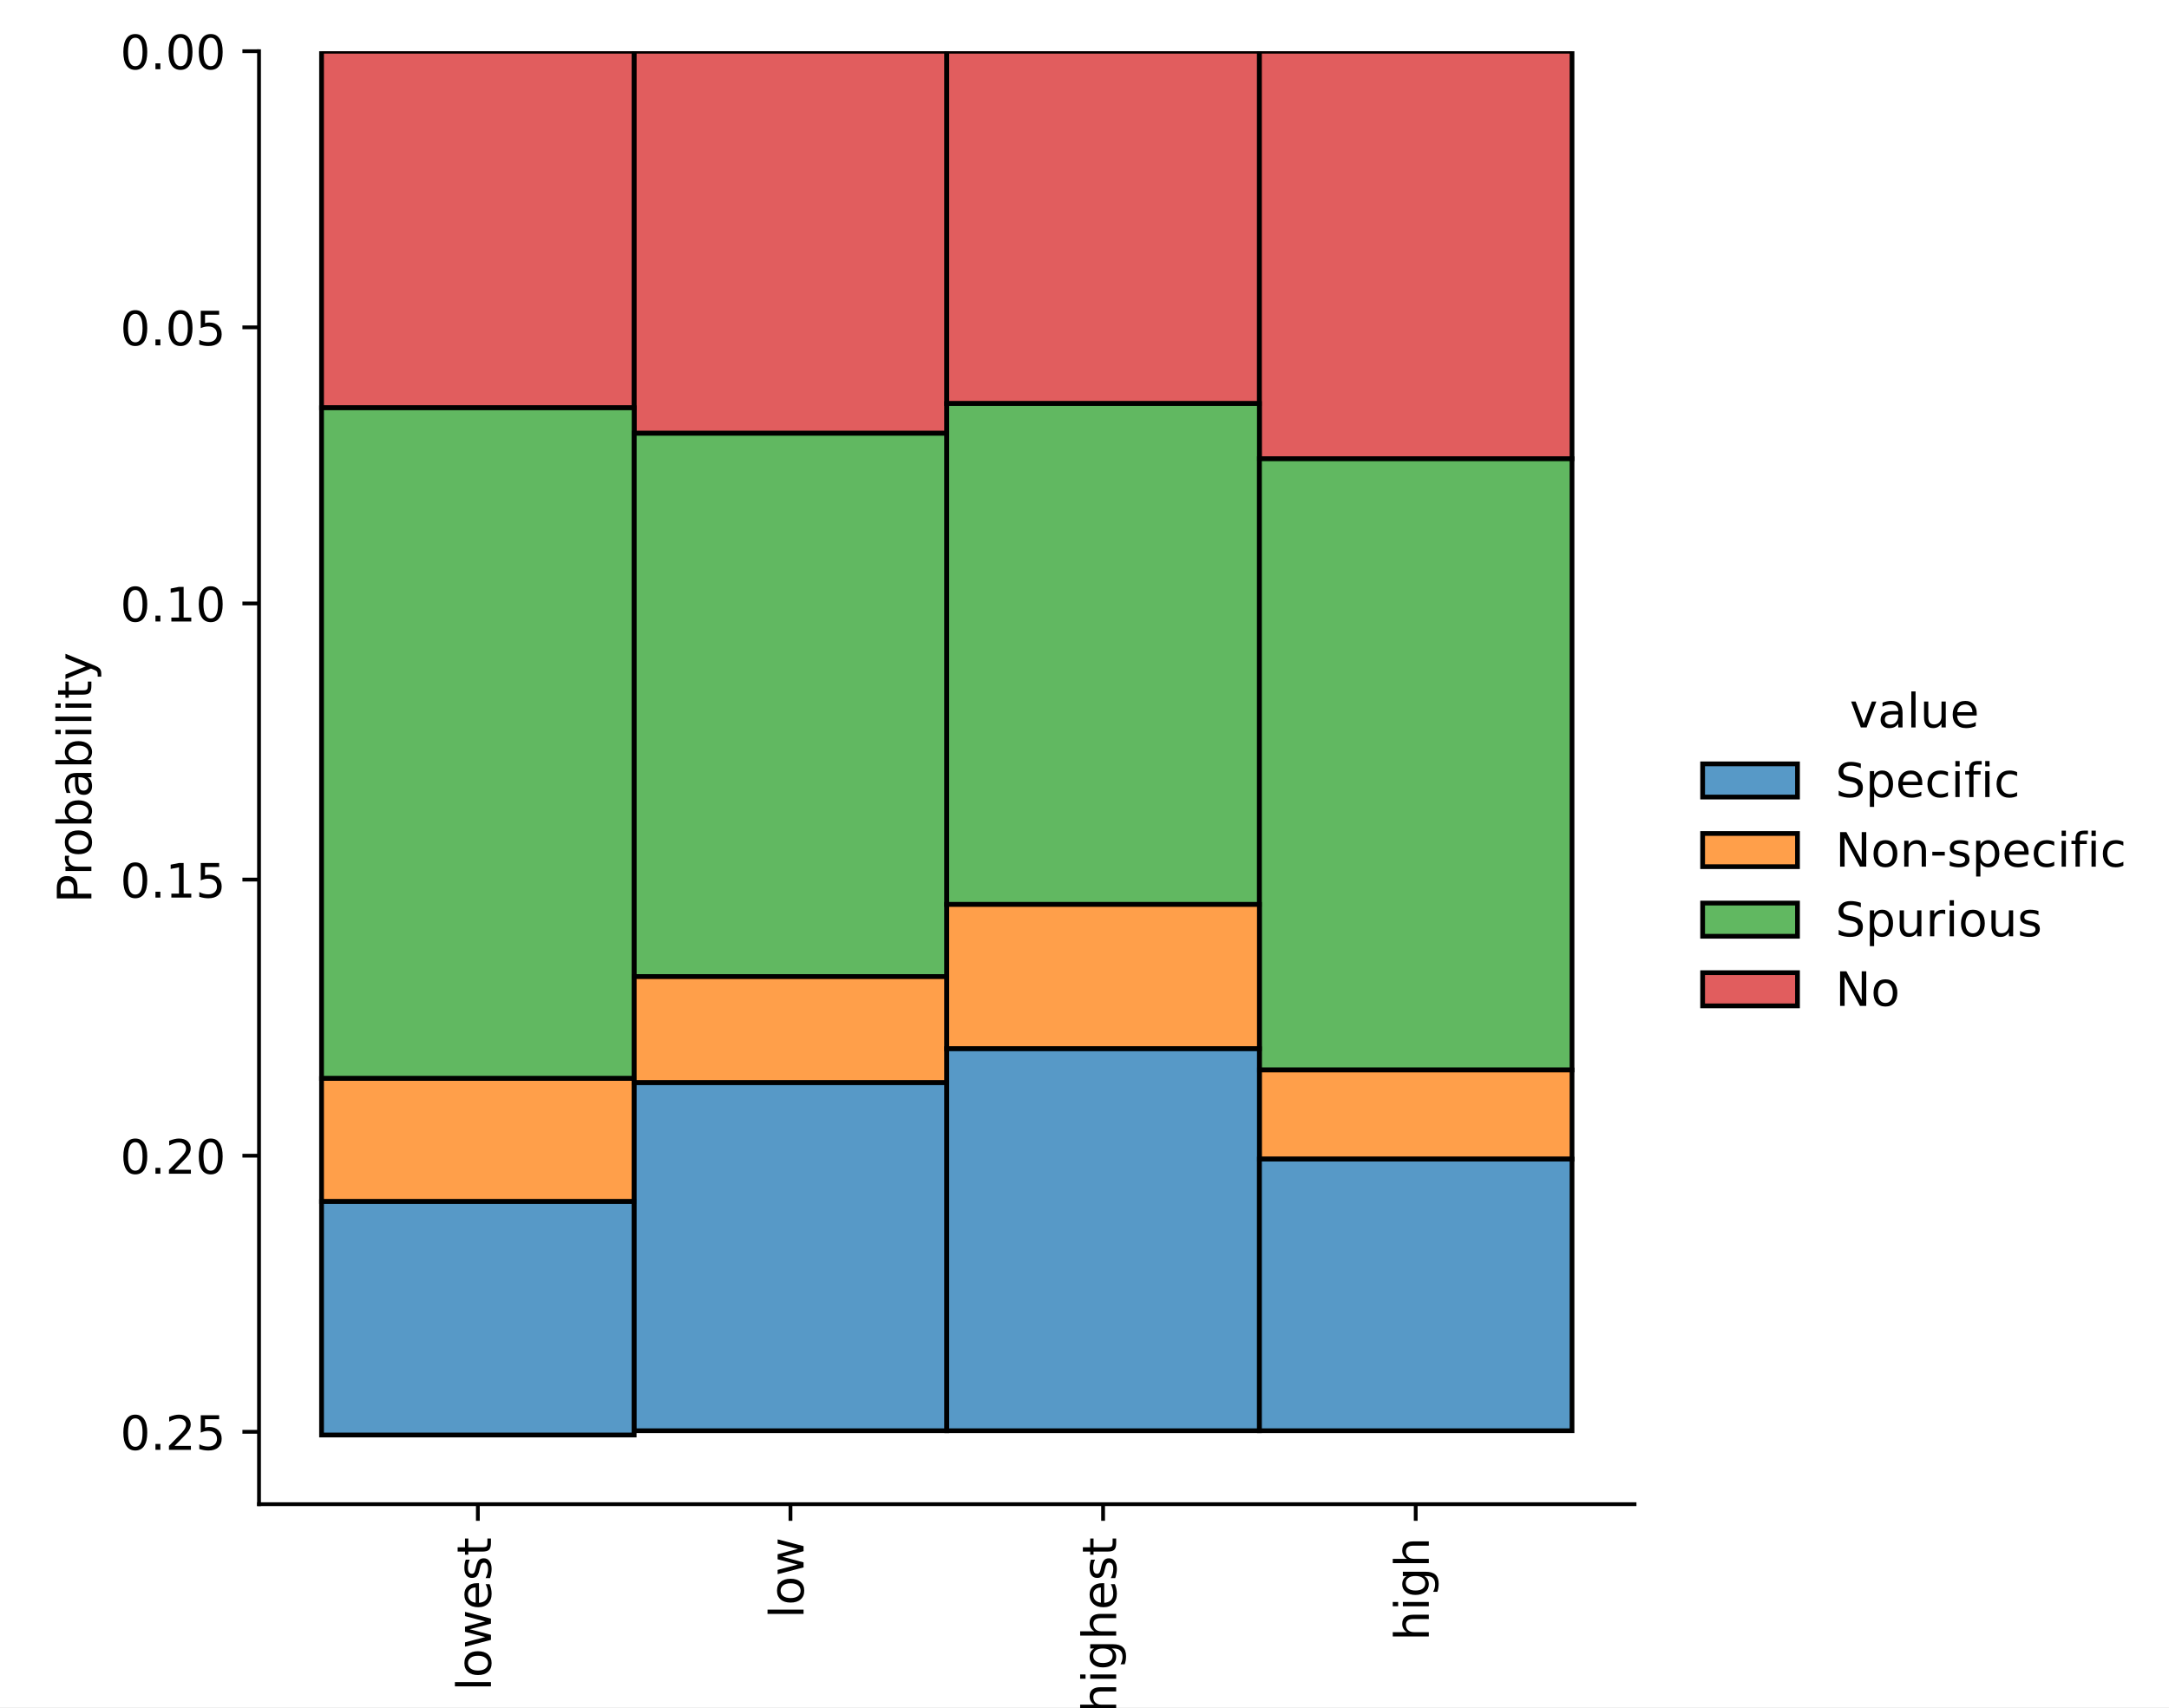
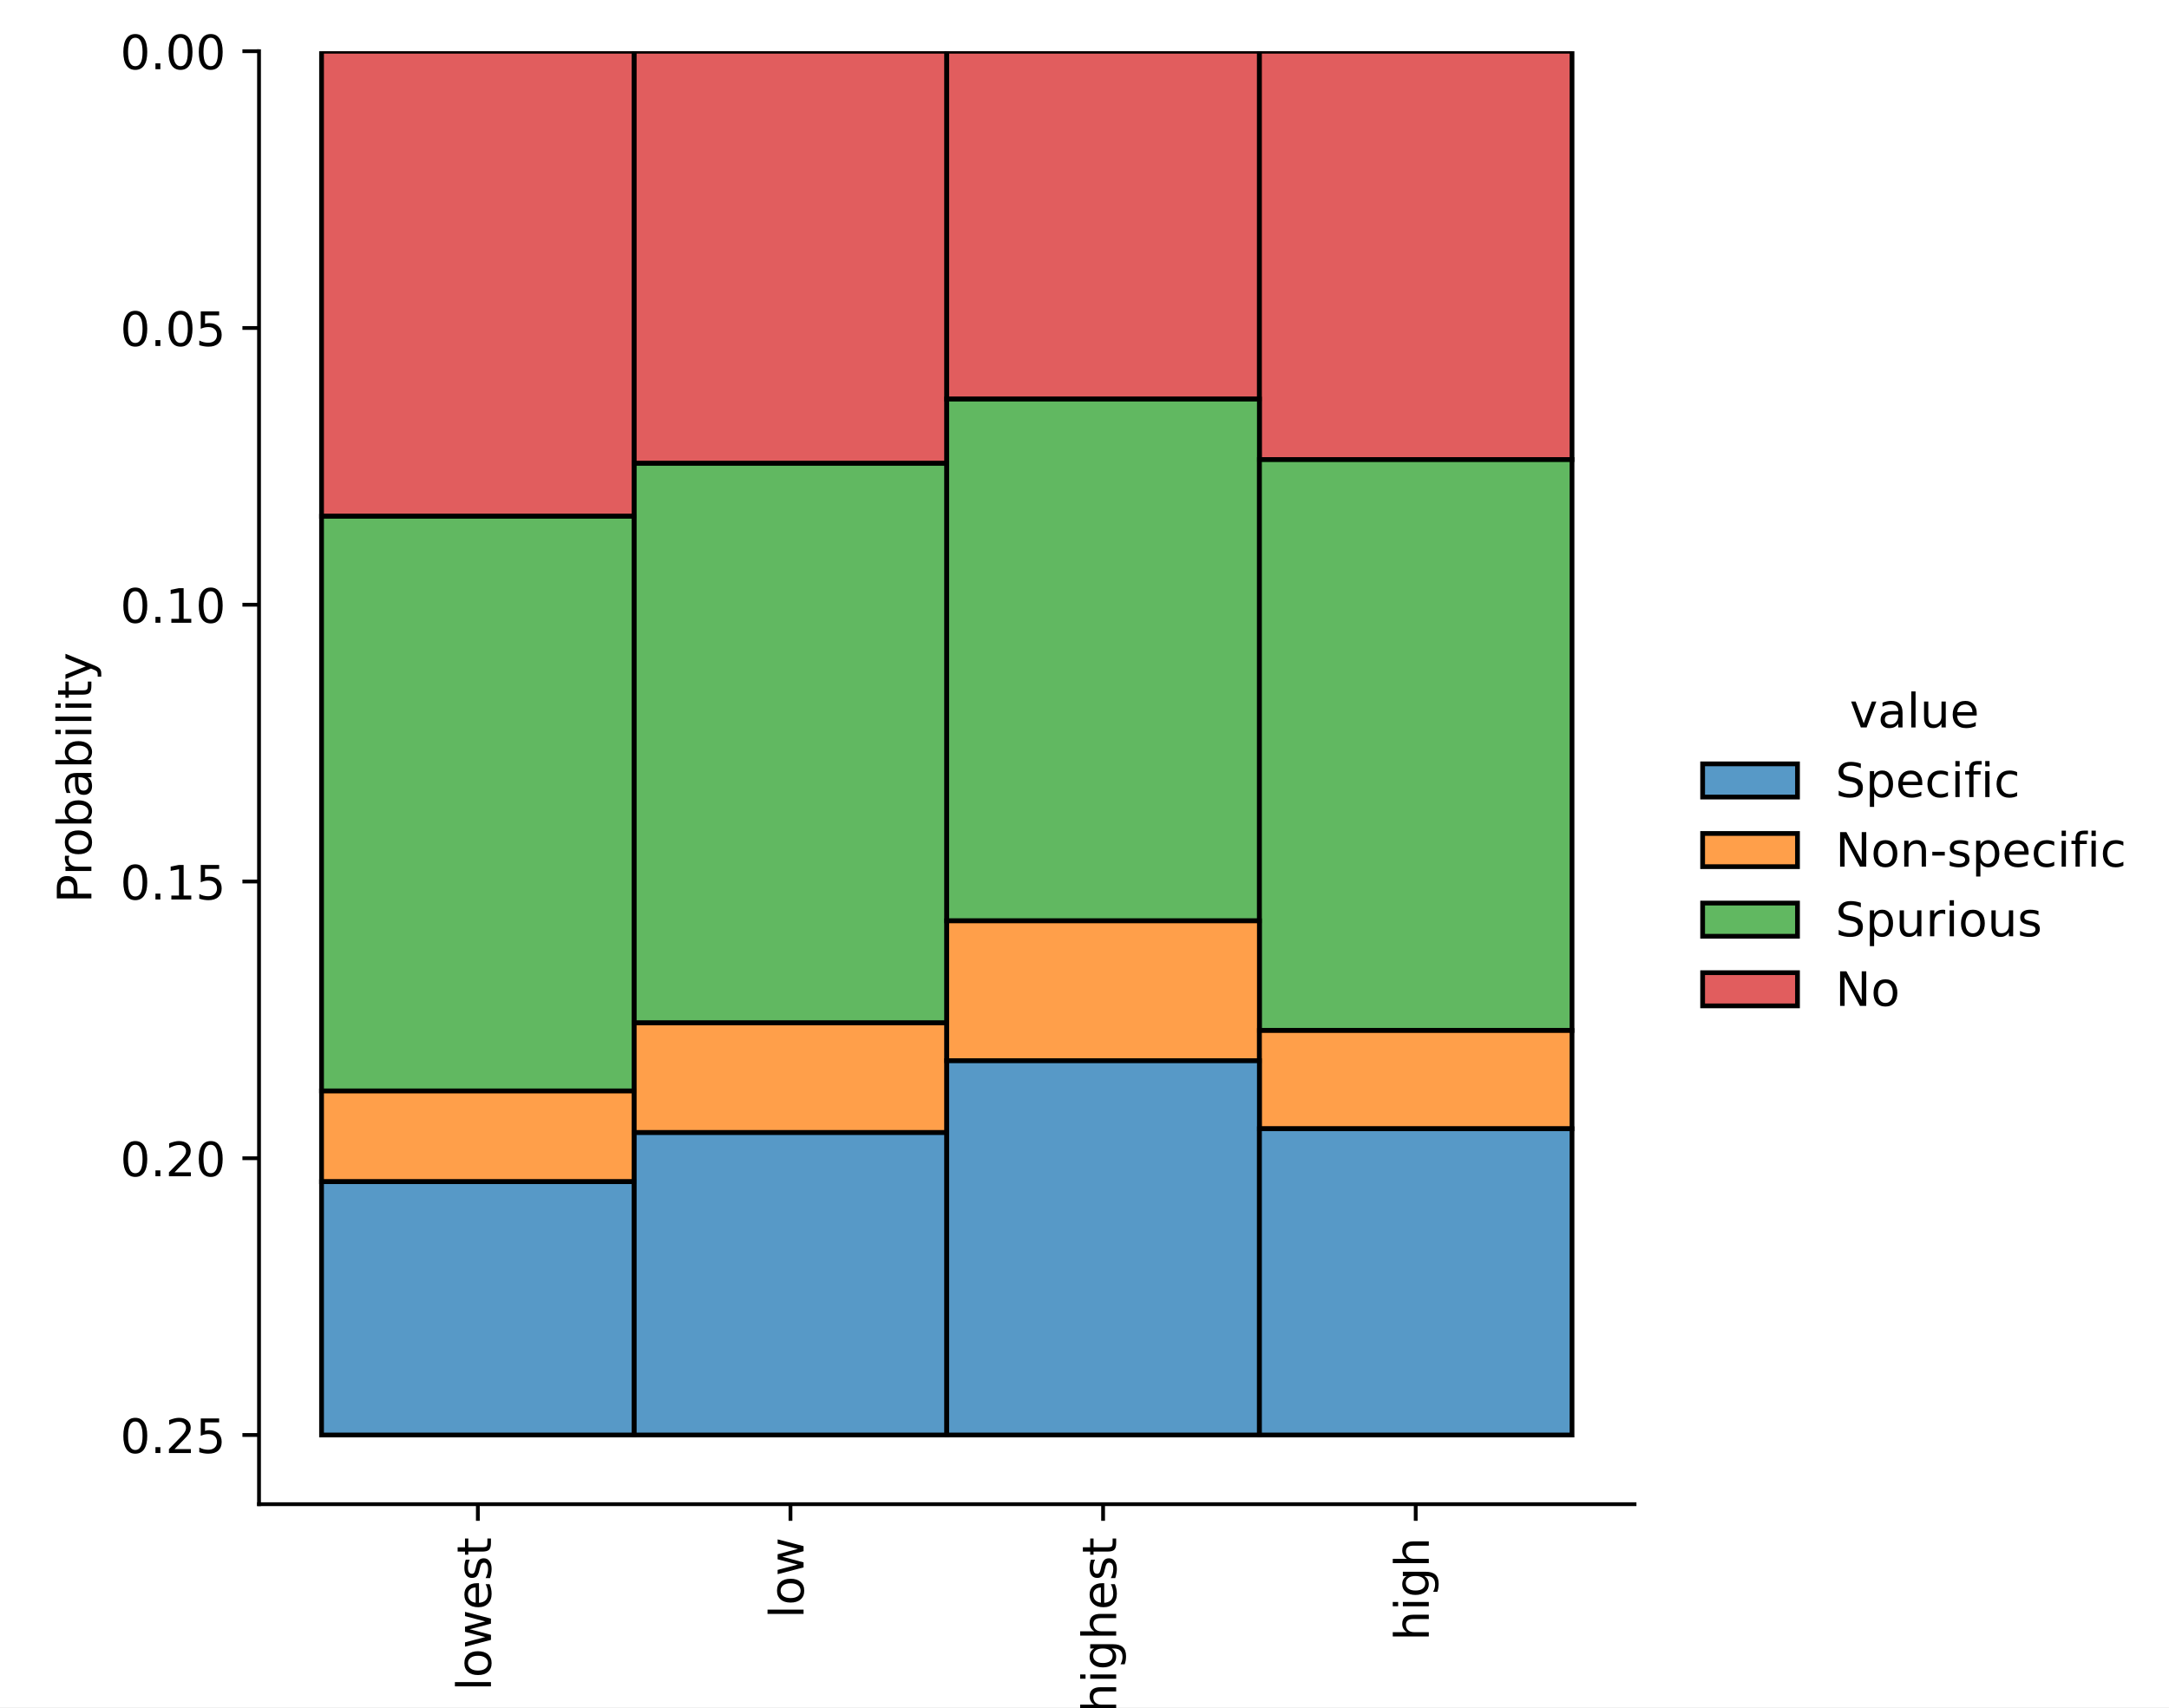
<svg xmlns="http://www.w3.org/2000/svg" xmlns:xlink="http://www.w3.org/1999/xlink" width="457.312pt" height="360pt" viewBox="0 0 457.312 360" version="1.1">
  <defs>
    <style type="text/css">*{stroke-linejoin: round; stroke-linecap: butt}</style>
  </defs>
  <g id="figure_1">
    <g id="patch_1">
      <path d="M 0 360  L 457.312 360  L 457.312 0  L 0 0  z " style="fill: #ffffff" />
    </g>
    <g id="axes_1">
      <g id="patch_2">
        <path d="M 54.612 317.2  L 344.627 317.2  L 344.627 10.8  L 54.612 10.8  z " style="fill: #ffffff" />
      </g>
      <g id="patch_3">
-         <path d="M 67.795 10.8  L 133.707 10.8  L 133.707 85.99  L 67.795 85.99  z " clip-path="url(#p267c3a0ba8)" style="fill: #d62728; fill-opacity: 0.75; stroke: #000000; stroke-linejoin: miter" />
+         <path d="M 67.795 10.8  L 133.707 10.8  L 133.707 108.867  L 67.795 108.867  z " clip-path="url(#p2eff52022c)" style="fill: #d62728; fill-opacity: 0.75; stroke: #000000; stroke-linejoin: miter" />
      </g>
      <g id="patch_4">
-         <path d="M 133.707 10.8  L 199.62 10.8  L 199.62 91.361  L 133.707 91.361  z " clip-path="url(#p267c3a0ba8)" style="fill: #d62728; fill-opacity: 0.75; stroke: #000000; stroke-linejoin: miter" />
+         <path d="M 133.707 10.8  L 199.62 10.8  L 199.62 97.705  L 133.707 97.705  z " clip-path="url(#p2eff52022c)" style="fill: #d62728; fill-opacity: 0.75; stroke: #000000; stroke-linejoin: miter" />
      </g>
      <g id="patch_5">
-         <path d="M 199.62 10.8  L 265.532 10.8  L 265.532 85.095  L 199.62 85.095  z " clip-path="url(#p267c3a0ba8)" style="fill: #d62728; fill-opacity: 0.75; stroke: #000000; stroke-linejoin: miter" />
+         <path d="M 199.62 10.8  L 265.532 10.8  L 265.532 84.151  L 199.62 84.151  z " clip-path="url(#p2eff52022c)" style="fill: #d62728; fill-opacity: 0.75; stroke: #000000; stroke-linejoin: miter" />
      </g>
      <g id="patch_6">
-         <path d="M 265.532 10.8  L 331.444 10.8  L 331.444 96.732  L 265.532 96.732  z " clip-path="url(#p267c3a0ba8)" style="fill: #d62728; fill-opacity: 0.75; stroke: #000000; stroke-linejoin: miter" />
+         <path d="M 265.532 10.8  L 331.444 10.8  L 331.444 96.908  L 265.532 96.908  z " clip-path="url(#p2eff52022c)" style="fill: #d62728; fill-opacity: 0.75; stroke: #000000; stroke-linejoin: miter" />
      </g>
      <g id="patch_7">
-         <path d="M 67.795 85.99  L 133.707 85.99  L 133.707 227.419  L 67.795 227.419  z " clip-path="url(#p267c3a0ba8)" style="fill: #2ca02c; fill-opacity: 0.75; stroke: #000000; stroke-linejoin: miter" />
+         <path d="M 67.795 108.867  L 133.707 108.867  L 133.707 230.056  L 67.795 230.056  z " clip-path="url(#p2eff52022c)" style="fill: #2ca02c; fill-opacity: 0.75; stroke: #000000; stroke-linejoin: miter" />
      </g>
      <g id="patch_8">
-         <path d="M 133.707 91.361  L 199.62 91.361  L 199.62 205.936  L 133.707 205.936  z " clip-path="url(#p267c3a0ba8)" style="fill: #2ca02c; fill-opacity: 0.75; stroke: #000000; stroke-linejoin: miter" />
+         <path d="M 133.707 97.705  L 199.62 97.705  L 199.62 215.705  L 133.707 215.705  z " clip-path="url(#p2eff52022c)" style="fill: #2ca02c; fill-opacity: 0.75; stroke: #000000; stroke-linejoin: miter" />
      </g>
      <g id="patch_9">
-         <path d="M 199.62 85.095  L 265.532 85.095  L 265.532 190.719  L 199.62 190.719  z " clip-path="url(#p267c3a0ba8)" style="fill: #2ca02c; fill-opacity: 0.75; stroke: #000000; stroke-linejoin: miter" />
+         <path d="M 199.62 84.151  L 265.532 84.151  L 265.532 194.178  L 199.62 194.178  z " clip-path="url(#p2eff52022c)" style="fill: #2ca02c; fill-opacity: 0.75; stroke: #000000; stroke-linejoin: miter" />
      </g>
      <g id="patch_10">
-         <path d="M 265.532 96.732  L 331.444 96.732  L 331.444 225.629  L 265.532 225.629  z " clip-path="url(#p267c3a0ba8)" style="fill: #2ca02c; fill-opacity: 0.75; stroke: #000000; stroke-linejoin: miter" />
+         <path d="M 265.532 96.908  L 331.444 96.908  L 331.444 217.299  L 265.532 217.299  z " clip-path="url(#p2eff52022c)" style="fill: #2ca02c; fill-opacity: 0.75; stroke: #000000; stroke-linejoin: miter" />
      </g>
      <g id="patch_11">
-         <path d="M 67.795 227.419  L 133.707 227.419  L 133.707 253.378  L 67.795 253.378  z " clip-path="url(#p267c3a0ba8)" style="fill: #ff7f0e; fill-opacity: 0.75; stroke: #000000; stroke-linejoin: miter" />
+         <path d="M 67.795 230.056  L 133.707 230.056  L 133.707 249.191  L 67.795 249.191  z " clip-path="url(#p2eff52022c)" style="fill: #ff7f0e; fill-opacity: 0.75; stroke: #000000; stroke-linejoin: miter" />
      </g>
      <g id="patch_12">
-         <path d="M 133.707 205.936  L 199.62 205.936  L 199.62 228.314  L 133.707 228.314  z " clip-path="url(#p267c3a0ba8)" style="fill: #ff7f0e; fill-opacity: 0.75; stroke: #000000; stroke-linejoin: miter" />
+         <path d="M 133.707 215.705  L 199.62 215.705  L 199.62 238.826  L 133.707 238.826  z " clip-path="url(#p2eff52022c)" style="fill: #ff7f0e; fill-opacity: 0.75; stroke: #000000; stroke-linejoin: miter" />
      </g>
      <g id="patch_13">
-         <path d="M 199.62 190.719  L 265.532 190.719  L 265.532 221.153  L 199.62 221.153  z " clip-path="url(#p267c3a0ba8)" style="fill: #ff7f0e; fill-opacity: 0.75; stroke: #000000; stroke-linejoin: miter" />
+         <path d="M 199.62 194.178  L 265.532 194.178  L 265.532 223.677  L 199.62 223.677  z " clip-path="url(#p2eff52022c)" style="fill: #ff7f0e; fill-opacity: 0.75; stroke: #000000; stroke-linejoin: miter" />
      </g>
      <g id="patch_14">
-         <path d="M 265.532 225.629  L 331.444 225.629  L 331.444 244.427  L 265.532 244.427  z " clip-path="url(#p267c3a0ba8)" style="fill: #ff7f0e; fill-opacity: 0.75; stroke: #000000; stroke-linejoin: miter" />
+         <path d="M 265.532 217.299  L 331.444 217.299  L 331.444 238.029  L 265.532 238.029  z " clip-path="url(#p2eff52022c)" style="fill: #ff7f0e; fill-opacity: 0.75; stroke: #000000; stroke-linejoin: miter" />
      </g>
      <g id="patch_15">
-         <path d="M 67.795 253.378  L 133.707 253.378  L 133.707 302.61  L 67.795 302.61  z " clip-path="url(#p267c3a0ba8)" style="fill: #1f77b4; fill-opacity: 0.75; stroke: #000000; stroke-linejoin: miter" />
+         <path d="M 67.795 249.191  L 133.707 249.191  L 133.707 302.61  L 67.795 302.61  z " clip-path="url(#p2eff52022c)" style="fill: #1f77b4; fill-opacity: 0.75; stroke: #000000; stroke-linejoin: miter" />
      </g>
      <g id="patch_16">
-         <path d="M 133.707 228.314  L 199.62 228.314  L 199.62 301.714  L 133.707 301.714  z " clip-path="url(#p267c3a0ba8)" style="fill: #1f77b4; fill-opacity: 0.75; stroke: #000000; stroke-linejoin: miter" />
+         <path d="M 133.707 238.826  L 199.62 238.826  L 199.62 302.61  L 133.707 302.61  z " clip-path="url(#p2eff52022c)" style="fill: #1f77b4; fill-opacity: 0.75; stroke: #000000; stroke-linejoin: miter" />
      </g>
      <g id="patch_17">
-         <path d="M 199.62 221.153  L 265.532 221.153  L 265.532 301.714  L 199.62 301.714  z " clip-path="url(#p267c3a0ba8)" style="fill: #1f77b4; fill-opacity: 0.75; stroke: #000000; stroke-linejoin: miter" />
+         <path d="M 199.62 223.677  L 265.532 223.677  L 265.532 302.61  L 199.62 302.61  z " clip-path="url(#p2eff52022c)" style="fill: #1f77b4; fill-opacity: 0.75; stroke: #000000; stroke-linejoin: miter" />
      </g>
      <g id="patch_18">
-         <path d="M 265.532 244.427  L 331.444 244.427  L 331.444 301.714  L 265.532 301.714  z " clip-path="url(#p267c3a0ba8)" style="fill: #1f77b4; fill-opacity: 0.75; stroke: #000000; stroke-linejoin: miter" />
+         <path d="M 265.532 238.029  L 331.444 238.029  L 331.444 302.61  L 265.532 302.61  z " clip-path="url(#p2eff52022c)" style="fill: #1f77b4; fill-opacity: 0.75; stroke: #000000; stroke-linejoin: miter" />
      </g>
      <g id="matplotlib.axis_1">
        <g id="xtick_1">
          <g id="line2d_1">
            <defs>
-               <path id="m4fc45b8178" d="M 0 0  L 0 3.5  " style="stroke: #000000; stroke-width: 0.8" />
+               <path id="m4e9723150b" d="M 0 0  L 0 3.5  " style="stroke: #000000; stroke-width: 0.8" />
            </defs>
            <g>
-               <use xlink:href="#m4fc45b8178" x="100.751" y="317.2" style="stroke: #000000; stroke-width: 0.8" />
+               <use xlink:href="#m4e9723150b" x="100.751" y="317.2" style="stroke: #000000; stroke-width: 0.8" />
            </g>
          </g>
          <g id="text_1">
            <g transform="translate(103.5105 356.5578) rotate(-90) scale(0.1 -0.1)">
              <defs>
                <path id="DejaVuSans-6c" d="M 603 4863  L 1178 4863  L 1178 0  L 603 0  L 603 4863  z " transform="scale(0.015625)" />
                <path id="DejaVuSans-6f" d="M 1959 3097  Q 1497 3097 1228 2736  Q 959 2375 959 1747  Q 959 1119 1226 758  Q 1494 397 1959 397  Q 2419 397 2687 759  Q 2956 1122 2956 1747  Q 2956 2369 2687 2733  Q 2419 3097 1959 3097  z M 1959 3584  Q 2709 3584 3137 3096  Q 3566 2609 3566 1747  Q 3566 888 3137 398  Q 2709 -91 1959 -91  Q 1206 -91 779 398  Q 353 888 353 1747  Q 353 2609 779 3096  Q 1206 3584 1959 3584  z " transform="scale(0.015625)" />
                <path id="DejaVuSans-77" d="M 269 3500  L 844 3500  L 1563 769  L 2278 3500  L 2956 3500  L 3675 769  L 4391 3500  L 4966 3500  L 4050 0  L 3372 0  L 2619 2869  L 1863 0  L 1184 0  L 269 3500  z " transform="scale(0.015625)" />
                <path id="DejaVuSans-65" d="M 3597 1894  L 3597 1613  L 953 1613  Q 991 1019 1311 708  Q 1631 397 2203 397  Q 2534 397 2845 478  Q 3156 559 3463 722  L 3463 178  Q 3153 47 2828 -22  Q 2503 -91 2169 -91  Q 1331 -91 842 396  Q 353 884 353 1716  Q 353 2575 817 3079  Q 1281 3584 2069 3584  Q 2775 3584 3186 3129  Q 3597 2675 3597 1894  z M 3022 2063  Q 3016 2534 2758 2815  Q 2500 3097 2075 3097  Q 1594 3097 1305 2825  Q 1016 2553 972 2059  L 3022 2063  z " transform="scale(0.015625)" />
                <path id="DejaVuSans-73" d="M 2834 3397  L 2834 2853  Q 2591 2978 2328 3040  Q 2066 3103 1784 3103  Q 1356 3103 1142 2972  Q 928 2841 928 2578  Q 928 2378 1081 2264  Q 1234 2150 1697 2047  L 1894 2003  Q 2506 1872 2764 1633  Q 3022 1394 3022 966  Q 3022 478 2636 193  Q 2250 -91 1575 -91  Q 1294 -91 989 -36  Q 684 19 347 128  L 347 722  Q 666 556 975 473  Q 1284 391 1588 391  Q 1994 391 2212 530  Q 2431 669 2431 922  Q 2431 1156 2273 1281  Q 2116 1406 1581 1522  L 1381 1569  Q 847 1681 609 1914  Q 372 2147 372 2553  Q 372 3047 722 3315  Q 1072 3584 1716 3584  Q 2034 3584 2315 3537  Q 2597 3491 2834 3397  z " transform="scale(0.015625)" />
                <path id="DejaVuSans-74" d="M 1172 4494  L 1172 3500  L 2356 3500  L 2356 3053  L 1172 3053  L 1172 1153  Q 1172 725 1289 603  Q 1406 481 1766 481  L 2356 481  L 2356 0  L 1766 0  Q 1100 0 847 248  Q 594 497 594 1153  L 594 3053  L 172 3053  L 172 3500  L 594 3500  L 594 4494  L 1172 4494  z " transform="scale(0.015625)" />
              </defs>
              <use xlink:href="#DejaVuSans-6c" />
              <use xlink:href="#DejaVuSans-6f" transform="translate(27.7832 0)" />
              <use xlink:href="#DejaVuSans-77" transform="translate(88.96484 0)" />
              <use xlink:href="#DejaVuSans-65" transform="translate(170.752 0)" />
              <use xlink:href="#DejaVuSans-73" transform="translate(232.2754 0)" />
              <use xlink:href="#DejaVuSans-74" transform="translate(284.375 0)" />
            </g>
          </g>
        </g>
        <g id="xtick_2">
          <g id="line2d_2">
            <g>
-               <use xlink:href="#m4fc45b8178" x="166.664" y="317.2" style="stroke: #000000; stroke-width: 0.8" />
+               <use xlink:href="#m4e9723150b" x="166.664" y="317.2" style="stroke: #000000; stroke-width: 0.8" />
            </g>
          </g>
          <g id="text_2">
            <g transform="translate(169.4229 341.275) rotate(-90) scale(0.1 -0.1)">
              <use xlink:href="#DejaVuSans-6c" />
              <use xlink:href="#DejaVuSans-6f" transform="translate(27.7832 0)" />
              <use xlink:href="#DejaVuSans-77" transform="translate(88.96484 0)" />
            </g>
          </g>
        </g>
        <g id="xtick_3">
          <g id="line2d_3">
            <g>
-               <use xlink:href="#m4fc45b8178" x="232.576" y="317.2" style="stroke: #000000; stroke-width: 0.8" />
+               <use xlink:href="#m4e9723150b" x="232.576" y="317.2" style="stroke: #000000; stroke-width: 0.8" />
            </g>
          </g>
          <g id="text_3">
            <g transform="translate(235.3352 361.2844) rotate(-90) scale(0.1 -0.1)">
              <defs>
                <path id="DejaVuSans-68" d="M 3513 2113  L 3513 0  L 2938 0  L 2938 2094  Q 2938 2591 2744 2837  Q 2550 3084 2163 3084  Q 1697 3084 1428 2787  Q 1159 2491 1159 1978  L 1159 0  L 581 0  L 581 4863  L 1159 4863  L 1159 2956  Q 1366 3272 1645 3428  Q 1925 3584 2291 3584  Q 2894 3584 3203 3211  Q 3513 2838 3513 2113  z " transform="scale(0.015625)" />
                <path id="DejaVuSans-69" d="M 603 3500  L 1178 3500  L 1178 0  L 603 0  L 603 3500  z M 603 4863  L 1178 4863  L 1178 4134  L 603 4134  L 603 4863  z " transform="scale(0.015625)" />
                <path id="DejaVuSans-67" d="M 2906 1791  Q 2906 2416 2648 2759  Q 2391 3103 1925 3103  Q 1463 3103 1205 2759  Q 947 2416 947 1791  Q 947 1169 1205 825  Q 1463 481 1925 481  Q 2391 481 2648 825  Q 2906 1169 2906 1791  z M 3481 434  Q 3481 -459 3084 -895  Q 2688 -1331 1869 -1331  Q 1566 -1331 1297 -1286  Q 1028 -1241 775 -1147  L 775 -588  Q 1028 -725 1275 -790  Q 1522 -856 1778 -856  Q 2344 -856 2625 -561  Q 2906 -266 2906 331  L 2906 616  Q 2728 306 2450 153  Q 2172 0 1784 0  Q 1141 0 747 490  Q 353 981 353 1791  Q 353 2603 747 3093  Q 1141 3584 1784 3584  Q 2172 3584 2450 3431  Q 2728 3278 2906 2969  L 2906 3500  L 3481 3500  L 3481 434  z " transform="scale(0.015625)" />
              </defs>
              <use xlink:href="#DejaVuSans-68" />
              <use xlink:href="#DejaVuSans-69" transform="translate(63.37891 0)" />
              <use xlink:href="#DejaVuSans-67" transform="translate(91.16211 0)" />
              <use xlink:href="#DejaVuSans-68" transform="translate(154.6387 0)" />
              <use xlink:href="#DejaVuSans-65" transform="translate(218.0176 0)" />
              <use xlink:href="#DejaVuSans-73" transform="translate(279.541 0)" />
              <use xlink:href="#DejaVuSans-74" transform="translate(331.6406 0)" />
            </g>
          </g>
        </g>
        <g id="xtick_4">
          <g id="line2d_4">
            <g>
-               <use xlink:href="#m4fc45b8178" x="298.488" y="317.2" style="stroke: #000000; stroke-width: 0.8" />
+               <use xlink:href="#m4e9723150b" x="298.488" y="317.2" style="stroke: #000000; stroke-width: 0.8" />
            </g>
          </g>
          <g id="text_4">
            <g transform="translate(301.2476 346.0016) rotate(-90) scale(0.1 -0.1)">
              <use xlink:href="#DejaVuSans-68" />
              <use xlink:href="#DejaVuSans-69" transform="translate(63.37891 0)" />
              <use xlink:href="#DejaVuSans-67" transform="translate(91.16211 0)" />
              <use xlink:href="#DejaVuSans-68" transform="translate(154.6387 0)" />
            </g>
          </g>
        </g>
        <g id="text_5">
          <g transform="translate(179.4478 372.8828) scale(0.1 -0.1)">
            <defs>
              <path id="DejaVuSans-76" d="M 191 3500  L 800 3500  L 1894 563  L 2988 3500  L 3597 3500  L 2284 0  L 1503 0  L 191 3500  z " transform="scale(0.015625)" />
              <path id="DejaVuSans-61" d="M 2194 1759  Q 1497 1759 1228 1600  Q 959 1441 959 1056  Q 959 750 1161 570  Q 1363 391 1709 391  Q 2188 391 2477 730  Q 2766 1069 2766 1631  L 2766 1759  L 2194 1759  z M 3341 1997  L 3341 0  L 2766 0  L 2766 531  Q 2569 213 2275 61  Q 1981 -91 1556 -91  Q 1019 -91 701 211  Q 384 513 384 1019  Q 384 1609 779 1909  Q 1175 2209 1959 2209  L 2766 2209  L 2766 2266  Q 2766 2663 2505 2880  Q 2244 3097 1772 3097  Q 1472 3097 1187 3025  Q 903 2953 641 2809  L 641 3341  Q 956 3463 1253 3523  Q 1550 3584 1831 3584  Q 2591 3584 2966 3190  Q 3341 2797 3341 1997  z " transform="scale(0.015625)" />
              <path id="DejaVuSans-72" d="M 2631 2963  Q 2534 3019 2420 3045  Q 2306 3072 2169 3072  Q 1681 3072 1420 2755  Q 1159 2438 1159 1844  L 1159 0  L 581 0  L 581 3500  L 1159 3500  L 1159 2956  Q 1341 3275 1631 3429  Q 1922 3584 2338 3584  Q 2397 3584 2469 3576  Q 2541 3569 2628 3553  L 2631 2963  z " transform="scale(0.015625)" />
              <path id="DejaVuSans-62" d="M 3116 1747  Q 3116 2381 2855 2742  Q 2594 3103 2138 3103  Q 1681 3103 1420 2742  Q 1159 2381 1159 1747  Q 1159 1113 1420 752  Q 1681 391 2138 391  Q 2594 391 2855 752  Q 3116 1113 3116 1747  z M 1159 2969  Q 1341 3281 1617 3432  Q 1894 3584 2278 3584  Q 2916 3584 3314 3078  Q 3713 2572 3713 1747  Q 3713 922 3314 415  Q 2916 -91 2278 -91  Q 1894 -91 1617 61  Q 1341 213 1159 525  L 1159 0  L 581 0  L 581 4863  L 1159 4863  L 1159 2969  z " transform="scale(0.015625)" />
            </defs>
            <use xlink:href="#DejaVuSans-76" />
            <use xlink:href="#DejaVuSans-61" transform="translate(59.17969 0)" />
            <use xlink:href="#DejaVuSans-72" transform="translate(120.459 0)" />
            <use xlink:href="#DejaVuSans-69" transform="translate(161.5723 0)" />
            <use xlink:href="#DejaVuSans-61" transform="translate(189.3555 0)" />
            <use xlink:href="#DejaVuSans-62" transform="translate(250.6348 0)" />
            <use xlink:href="#DejaVuSans-6c" transform="translate(314.1113 0)" />
            <use xlink:href="#DejaVuSans-65" transform="translate(341.8945 0)" />
          </g>
        </g>
      </g>
      <g id="matplotlib.axis_2">
        <g id="ytick_1">
          <g id="line2d_5">
            <defs>
-               <path id="m5f5c8188d1" d="M 0 0  L -3.5 0  " style="stroke: #000000; stroke-width: 0.8" />
+               <path id="ma26ad0e288" d="M 0 0  L -3.5 0  " style="stroke: #000000; stroke-width: 0.8" />
            </defs>
            <g>
-               <use xlink:href="#m5f5c8188d1" x="54.612" y="10.8" style="stroke: #000000; stroke-width: 0.8" />
+               <use xlink:href="#ma26ad0e288" x="54.612" y="10.8" style="stroke: #000000; stroke-width: 0.8" />
            </g>
          </g>
          <g id="text_6">
            <g transform="translate(25.34688 14.59922) scale(0.1 -0.1)">
              <defs>
                <path id="DejaVuSans-30" d="M 2034 4250  Q 1547 4250 1301 3770  Q 1056 3291 1056 2328  Q 1056 1369 1301 889  Q 1547 409 2034 409  Q 2525 409 2770 889  Q 3016 1369 3016 2328  Q 3016 3291 2770 3770  Q 2525 4250 2034 4250  z M 2034 4750  Q 2819 4750 3233 4129  Q 3647 3509 3647 2328  Q 3647 1150 3233 529  Q 2819 -91 2034 -91  Q 1250 -91 836 529  Q 422 1150 422 2328  Q 422 3509 836 4129  Q 1250 4750 2034 4750  z " transform="scale(0.015625)" />
                <path id="DejaVuSans-2e" d="M 684 794  L 1344 794  L 1344 0  L 684 0  L 684 794  z " transform="scale(0.015625)" />
              </defs>
              <use xlink:href="#DejaVuSans-30" />
              <use xlink:href="#DejaVuSans-2e" transform="translate(63.62305 0)" />
              <use xlink:href="#DejaVuSans-30" transform="translate(95.41016 0)" />
              <use xlink:href="#DejaVuSans-30" transform="translate(159.0332 0)" />
            </g>
          </g>
        </g>
        <g id="ytick_2">
          <g id="line2d_6">
            <g>
-               <use xlink:href="#m5f5c8188d1" x="54.612" y="69.028" style="stroke: #000000; stroke-width: 0.8" />
+               <use xlink:href="#ma26ad0e288" x="54.612" y="69.162" style="stroke: #000000; stroke-width: 0.8" />
            </g>
          </g>
          <g id="text_7">
-             <g transform="translate(25.34688 72.82685) scale(0.1 -0.1)">
+             <g transform="translate(25.34688 72.96112) scale(0.1 -0.1)">
              <defs>
                <path id="DejaVuSans-35" d="M 691 4666  L 3169 4666  L 3169 4134  L 1269 4134  L 1269 2991  Q 1406 3038 1543 3061  Q 1681 3084 1819 3084  Q 2600 3084 3056 2656  Q 3513 2228 3513 1497  Q 3513 744 3044 326  Q 2575 -91 1722 -91  Q 1428 -91 1123 -41  Q 819 9 494 109  L 494 744  Q 775 591 1075 516  Q 1375 441 1709 441  Q 2250 441 2565 725  Q 2881 1009 2881 1497  Q 2881 1984 2565 2268  Q 2250 2553 1709 2553  Q 1456 2553 1204 2497  Q 953 2441 691 2322  L 691 4666  z " transform="scale(0.015625)" />
              </defs>
              <use xlink:href="#DejaVuSans-30" />
              <use xlink:href="#DejaVuSans-2e" transform="translate(63.62305 0)" />
              <use xlink:href="#DejaVuSans-30" transform="translate(95.41016 0)" />
              <use xlink:href="#DejaVuSans-35" transform="translate(159.0332 0)" />
            </g>
          </g>
        </g>
        <g id="ytick_3">
          <g id="line2d_7">
            <g>
-               <use xlink:href="#m5f5c8188d1" x="54.612" y="127.255" style="stroke: #000000; stroke-width: 0.8" />
+               <use xlink:href="#ma26ad0e288" x="54.612" y="127.524" style="stroke: #000000; stroke-width: 0.8" />
            </g>
          </g>
          <g id="text_8">
-             <g transform="translate(25.34688 131.0545) scale(0.1 -0.1)">
+             <g transform="translate(25.34688 131.323) scale(0.1 -0.1)">
              <defs>
                <path id="DejaVuSans-31" d="M 794 531  L 1825 531  L 1825 4091  L 703 3866  L 703 4441  L 1819 4666  L 2450 4666  L 2450 531  L 3481 531  L 3481 0  L 794 0  L 794 531  z " transform="scale(0.015625)" />
              </defs>
              <use xlink:href="#DejaVuSans-30" />
              <use xlink:href="#DejaVuSans-2e" transform="translate(63.62305 0)" />
              <use xlink:href="#DejaVuSans-31" transform="translate(95.41016 0)" />
              <use xlink:href="#DejaVuSans-30" transform="translate(159.0332 0)" />
            </g>
          </g>
        </g>
        <g id="ytick_4">
          <g id="line2d_8">
            <g>
-               <use xlink:href="#m5f5c8188d1" x="54.612" y="185.483" style="stroke: #000000; stroke-width: 0.8" />
+               <use xlink:href="#ma26ad0e288" x="54.612" y="185.886" style="stroke: #000000; stroke-width: 0.8" />
            </g>
          </g>
          <g id="text_9">
-             <g transform="translate(25.34688 189.2821) scale(0.1 -0.1)">
+             <g transform="translate(25.34688 189.6849) scale(0.1 -0.1)">
              <use xlink:href="#DejaVuSans-30" />
              <use xlink:href="#DejaVuSans-2e" transform="translate(63.62305 0)" />
              <use xlink:href="#DejaVuSans-31" transform="translate(95.41016 0)" />
              <use xlink:href="#DejaVuSans-35" transform="translate(159.0332 0)" />
            </g>
          </g>
        </g>
        <g id="ytick_5">
          <g id="line2d_9">
            <g>
-               <use xlink:href="#m5f5c8188d1" x="54.612" y="243.711" style="stroke: #000000; stroke-width: 0.8" />
+               <use xlink:href="#ma26ad0e288" x="54.612" y="244.248" style="stroke: #000000; stroke-width: 0.8" />
            </g>
          </g>
          <g id="text_10">
-             <g transform="translate(25.34688 247.5098) scale(0.1 -0.1)">
+             <g transform="translate(25.34688 248.0468) scale(0.1 -0.1)">
              <defs>
                <path id="DejaVuSans-32" d="M 1228 531  L 3431 531  L 3431 0  L 469 0  L 469 531  Q 828 903 1448 1529  Q 2069 2156 2228 2338  Q 2531 2678 2651 2914  Q 2772 3150 2772 3378  Q 2772 3750 2511 3984  Q 2250 4219 1831 4219  Q 1534 4219 1204 4116  Q 875 4013 500 3803  L 500 4441  Q 881 4594 1212 4672  Q 1544 4750 1819 4750  Q 2544 4750 2975 4387  Q 3406 4025 3406 3419  Q 3406 3131 3298 2873  Q 3191 2616 2906 2266  Q 2828 2175 2409 1742  Q 1991 1309 1228 531  z " transform="scale(0.015625)" />
              </defs>
              <use xlink:href="#DejaVuSans-30" />
              <use xlink:href="#DejaVuSans-2e" transform="translate(63.62305 0)" />
              <use xlink:href="#DejaVuSans-32" transform="translate(95.41016 0)" />
              <use xlink:href="#DejaVuSans-30" transform="translate(159.0332 0)" />
            </g>
          </g>
        </g>
        <g id="ytick_6">
          <g id="line2d_10">
            <g>
-               <use xlink:href="#m5f5c8188d1" x="54.612" y="301.938" style="stroke: #000000; stroke-width: 0.8" />
+               <use xlink:href="#ma26ad0e288" x="54.612" y="302.61" style="stroke: #000000; stroke-width: 0.8" />
            </g>
          </g>
          <g id="text_11">
-             <g transform="translate(25.34688 305.7374) scale(0.1 -0.1)">
+             <g transform="translate(25.34688 306.4087) scale(0.1 -0.1)">
              <use xlink:href="#DejaVuSans-30" />
              <use xlink:href="#DejaVuSans-2e" transform="translate(63.62305 0)" />
              <use xlink:href="#DejaVuSans-32" transform="translate(95.41016 0)" />
              <use xlink:href="#DejaVuSans-35" transform="translate(159.0332 0)" />
            </g>
          </g>
        </g>
        <g id="text_12">
          <g transform="translate(19.26719 190.4289) rotate(-90) scale(0.1 -0.1)">
            <defs>
              <path id="DejaVuSans-50" d="M 1259 4147  L 1259 2394  L 2053 2394  Q 2494 2394 2734 2622  Q 2975 2850 2975 3272  Q 2975 3691 2734 3919  Q 2494 4147 2053 4147  L 1259 4147  z M 628 4666  L 2053 4666  Q 2838 4666 3239 4311  Q 3641 3956 3641 3272  Q 3641 2581 3239 2228  Q 2838 1875 2053 1875  L 1259 1875  L 1259 0  L 628 0  L 628 4666  z " transform="scale(0.015625)" />
              <path id="DejaVuSans-79" d="M 2059 -325  Q 1816 -950 1584 -1140  Q 1353 -1331 966 -1331  L 506 -1331  L 506 -850  L 844 -850  Q 1081 -850 1212 -737  Q 1344 -625 1503 -206  L 1606 56  L 191 3500  L 800 3500  L 1894 763  L 2988 3500  L 3597 3500  L 2059 -325  z " transform="scale(0.015625)" />
            </defs>
            <use xlink:href="#DejaVuSans-50" />
            <use xlink:href="#DejaVuSans-72" transform="translate(58.55273 0)" />
            <use xlink:href="#DejaVuSans-6f" transform="translate(97.41602 0)" />
            <use xlink:href="#DejaVuSans-62" transform="translate(158.5977 0)" />
            <use xlink:href="#DejaVuSans-61" transform="translate(222.0742 0)" />
            <use xlink:href="#DejaVuSans-62" transform="translate(283.3535 0)" />
            <use xlink:href="#DejaVuSans-69" transform="translate(346.8301 0)" />
            <use xlink:href="#DejaVuSans-6c" transform="translate(374.6133 0)" />
            <use xlink:href="#DejaVuSans-69" transform="translate(402.3965 0)" />
            <use xlink:href="#DejaVuSans-74" transform="translate(430.1797 0)" />
            <use xlink:href="#DejaVuSans-79" transform="translate(469.3887 0)" />
          </g>
        </g>
      </g>
      <g id="patch_19">
        <path d="M 54.612 317.2  L 54.612 10.8  " style="fill: none; stroke: #000000; stroke-width: 0.8; stroke-linejoin: miter; stroke-linecap: square" />
      </g>
      <g id="patch_20">
        <path d="M 54.612 317.2  L 344.627 317.2  " style="fill: none; stroke: #000000; stroke-width: 0.8; stroke-linejoin: miter; stroke-linecap: square" />
      </g>
    </g>
    <g id="legend_1">
      <g id="text_13">
        <g transform="translate(389.9898 153.4031) scale(0.1 -0.1)">
          <defs>
            <path id="DejaVuSans-75" d="M 544 1381  L 544 3500  L 1119 3500  L 1119 1403  Q 1119 906 1312 657  Q 1506 409 1894 409  Q 2359 409 2629 706  Q 2900 1003 2900 1516  L 2900 3500  L 3475 3500  L 3475 0  L 2900 0  L 2900 538  Q 2691 219 2414 64  Q 2138 -91 1772 -91  Q 1169 -91 856 284  Q 544 659 544 1381  z M 1991 3584  L 1991 3584  z " transform="scale(0.015625)" />
          </defs>
          <use xlink:href="#DejaVuSans-76" />
          <use xlink:href="#DejaVuSans-61" transform="translate(59.17969 0)" />
          <use xlink:href="#DejaVuSans-6c" transform="translate(120.459 0)" />
          <use xlink:href="#DejaVuSans-75" transform="translate(148.2422 0)" />
          <use xlink:href="#DejaVuSans-65" transform="translate(211.6211 0)" />
        </g>
      </g>
      <g id="patch_21">
        <path d="M 358.983 168.081  L 378.983 168.081  L 378.983 161.081  L 358.983 161.081  z " style="fill: #1f77b4; fill-opacity: 0.75; stroke: #000000; stroke-linejoin: miter" />
      </g>
      <g id="text_14">
        <g transform="translate(386.9828 168.0813) scale(0.1 -0.1)">
          <defs>
            <path id="DejaVuSans-53" d="M 3425 4513  L 3425 3897  Q 3066 4069 2747 4153  Q 2428 4238 2131 4238  Q 1616 4238 1336 4038  Q 1056 3838 1056 3469  Q 1056 3159 1242 3001  Q 1428 2844 1947 2747  L 2328 2669  Q 3034 2534 3370 2195  Q 3706 1856 3706 1288  Q 3706 609 3251 259  Q 2797 -91 1919 -91  Q 1588 -91 1214 -16  Q 841 59 441 206  L 441 856  Q 825 641 1194 531  Q 1563 422 1919 422  Q 2459 422 2753 634  Q 3047 847 3047 1241  Q 3047 1584 2836 1778  Q 2625 1972 2144 2069  L 1759 2144  Q 1053 2284 737 2584  Q 422 2884 422 3419  Q 422 4038 858 4394  Q 1294 4750 2059 4750  Q 2388 4750 2728 4690  Q 3069 4631 3425 4513  z " transform="scale(0.015625)" />
            <path id="DejaVuSans-70" d="M 1159 525  L 1159 -1331  L 581 -1331  L 581 3500  L 1159 3500  L 1159 2969  Q 1341 3281 1617 3432  Q 1894 3584 2278 3584  Q 2916 3584 3314 3078  Q 3713 2572 3713 1747  Q 3713 922 3314 415  Q 2916 -91 2278 -91  Q 1894 -91 1617 61  Q 1341 213 1159 525  z M 3116 1747  Q 3116 2381 2855 2742  Q 2594 3103 2138 3103  Q 1681 3103 1420 2742  Q 1159 2381 1159 1747  Q 1159 1113 1420 752  Q 1681 391 2138 391  Q 2594 391 2855 752  Q 3116 1113 3116 1747  z " transform="scale(0.015625)" />
            <path id="DejaVuSans-63" d="M 3122 3366  L 3122 2828  Q 2878 2963 2633 3030  Q 2388 3097 2138 3097  Q 1578 3097 1268 2742  Q 959 2388 959 1747  Q 959 1106 1268 751  Q 1578 397 2138 397  Q 2388 397 2633 464  Q 2878 531 3122 666  L 3122 134  Q 2881 22 2623 -34  Q 2366 -91 2075 -91  Q 1284 -91 818 406  Q 353 903 353 1747  Q 353 2603 823 3093  Q 1294 3584 2113 3584  Q 2378 3584 2631 3529  Q 2884 3475 3122 3366  z " transform="scale(0.015625)" />
            <path id="DejaVuSans-66" d="M 2375 4863  L 2375 4384  L 1825 4384  Q 1516 4384 1395 4259  Q 1275 4134 1275 3809  L 1275 3500  L 2222 3500  L 2222 3053  L 1275 3053  L 1275 0  L 697 0  L 697 3053  L 147 3053  L 147 3500  L 697 3500  L 697 3744  Q 697 4328 969 4595  Q 1241 4863 1831 4863  L 2375 4863  z " transform="scale(0.015625)" />
          </defs>
          <use xlink:href="#DejaVuSans-53" />
          <use xlink:href="#DejaVuSans-70" transform="translate(63.47656 0)" />
          <use xlink:href="#DejaVuSans-65" transform="translate(126.9531 0)" />
          <use xlink:href="#DejaVuSans-63" transform="translate(188.4766 0)" />
          <use xlink:href="#DejaVuSans-69" transform="translate(243.457 0)" />
          <use xlink:href="#DejaVuSans-66" transform="translate(271.2402 0)" />
          <use xlink:href="#DejaVuSans-69" transform="translate(306.4453 0)" />
          <use xlink:href="#DejaVuSans-63" transform="translate(334.2285 0)" />
        </g>
      </g>
      <g id="patch_22">
        <path d="M 358.983 182.759  L 378.983 182.759  L 378.983 175.759  L 358.983 175.759  z " style="fill: #ff7f0e; fill-opacity: 0.75; stroke: #000000; stroke-linejoin: miter" />
      </g>
      <g id="text_15">
        <g transform="translate(386.9828 182.7594) scale(0.1 -0.1)">
          <defs>
            <path id="DejaVuSans-4e" d="M 628 4666  L 1478 4666  L 3547 763  L 3547 4666  L 4159 4666  L 4159 0  L 3309 0  L 1241 3903  L 1241 0  L 628 0  L 628 4666  z " transform="scale(0.015625)" />
            <path id="DejaVuSans-6e" d="M 3513 2113  L 3513 0  L 2938 0  L 2938 2094  Q 2938 2591 2744 2837  Q 2550 3084 2163 3084  Q 1697 3084 1428 2787  Q 1159 2491 1159 1978  L 1159 0  L 581 0  L 581 3500  L 1159 3500  L 1159 2956  Q 1366 3272 1645 3428  Q 1925 3584 2291 3584  Q 2894 3584 3203 3211  Q 3513 2838 3513 2113  z " transform="scale(0.015625)" />
            <path id="DejaVuSans-2d" d="M 313 2009  L 1997 2009  L 1997 1497  L 313 1497  L 313 2009  z " transform="scale(0.015625)" />
          </defs>
          <use xlink:href="#DejaVuSans-4e" />
          <use xlink:href="#DejaVuSans-6f" transform="translate(74.80469 0)" />
          <use xlink:href="#DejaVuSans-6e" transform="translate(135.9863 0)" />
          <use xlink:href="#DejaVuSans-2d" transform="translate(199.3652 0)" />
          <use xlink:href="#DejaVuSans-73" transform="translate(235.4492 0)" />
          <use xlink:href="#DejaVuSans-70" transform="translate(287.5488 0)" />
          <use xlink:href="#DejaVuSans-65" transform="translate(351.0254 0)" />
          <use xlink:href="#DejaVuSans-63" transform="translate(412.5488 0)" />
          <use xlink:href="#DejaVuSans-69" transform="translate(467.5293 0)" />
          <use xlink:href="#DejaVuSans-66" transform="translate(495.3125 0)" />
          <use xlink:href="#DejaVuSans-69" transform="translate(530.5176 0)" />
          <use xlink:href="#DejaVuSans-63" transform="translate(558.3008 0)" />
        </g>
      </g>
      <g id="patch_23">
        <path d="M 358.983 197.438  L 378.983 197.438  L 378.983 190.438  L 358.983 190.438  z " style="fill: #2ca02c; fill-opacity: 0.75; stroke: #000000; stroke-linejoin: miter" />
      </g>
      <g id="text_16">
        <g transform="translate(386.9828 197.4375) scale(0.1 -0.1)">
          <use xlink:href="#DejaVuSans-53" />
          <use xlink:href="#DejaVuSans-70" transform="translate(63.47656 0)" />
          <use xlink:href="#DejaVuSans-75" transform="translate(126.9531 0)" />
          <use xlink:href="#DejaVuSans-72" transform="translate(190.332 0)" />
          <use xlink:href="#DejaVuSans-69" transform="translate(231.4453 0)" />
          <use xlink:href="#DejaVuSans-6f" transform="translate(259.2285 0)" />
          <use xlink:href="#DejaVuSans-75" transform="translate(320.4102 0)" />
          <use xlink:href="#DejaVuSans-73" transform="translate(383.7891 0)" />
        </g>
      </g>
      <g id="patch_24">
        <path d="M 358.983 212.116  L 378.983 212.116  L 378.983 205.116  L 358.983 205.116  z " style="fill: #d62728; fill-opacity: 0.75; stroke: #000000; stroke-linejoin: miter" />
      </g>
      <g id="text_17">
        <g transform="translate(386.9828 212.1156) scale(0.1 -0.1)">
          <use xlink:href="#DejaVuSans-4e" />
          <use xlink:href="#DejaVuSans-6f" transform="translate(74.80469 0)" />
        </g>
      </g>
    </g>
  </g>
  <defs>
-     <clipPath id="p267c3a0ba8">
+     <clipPath id="p2eff52022c">
      <rect x="54.612" y="10.8" width="290.014" height="306.4" />
    </clipPath>
  </defs>
</svg>
